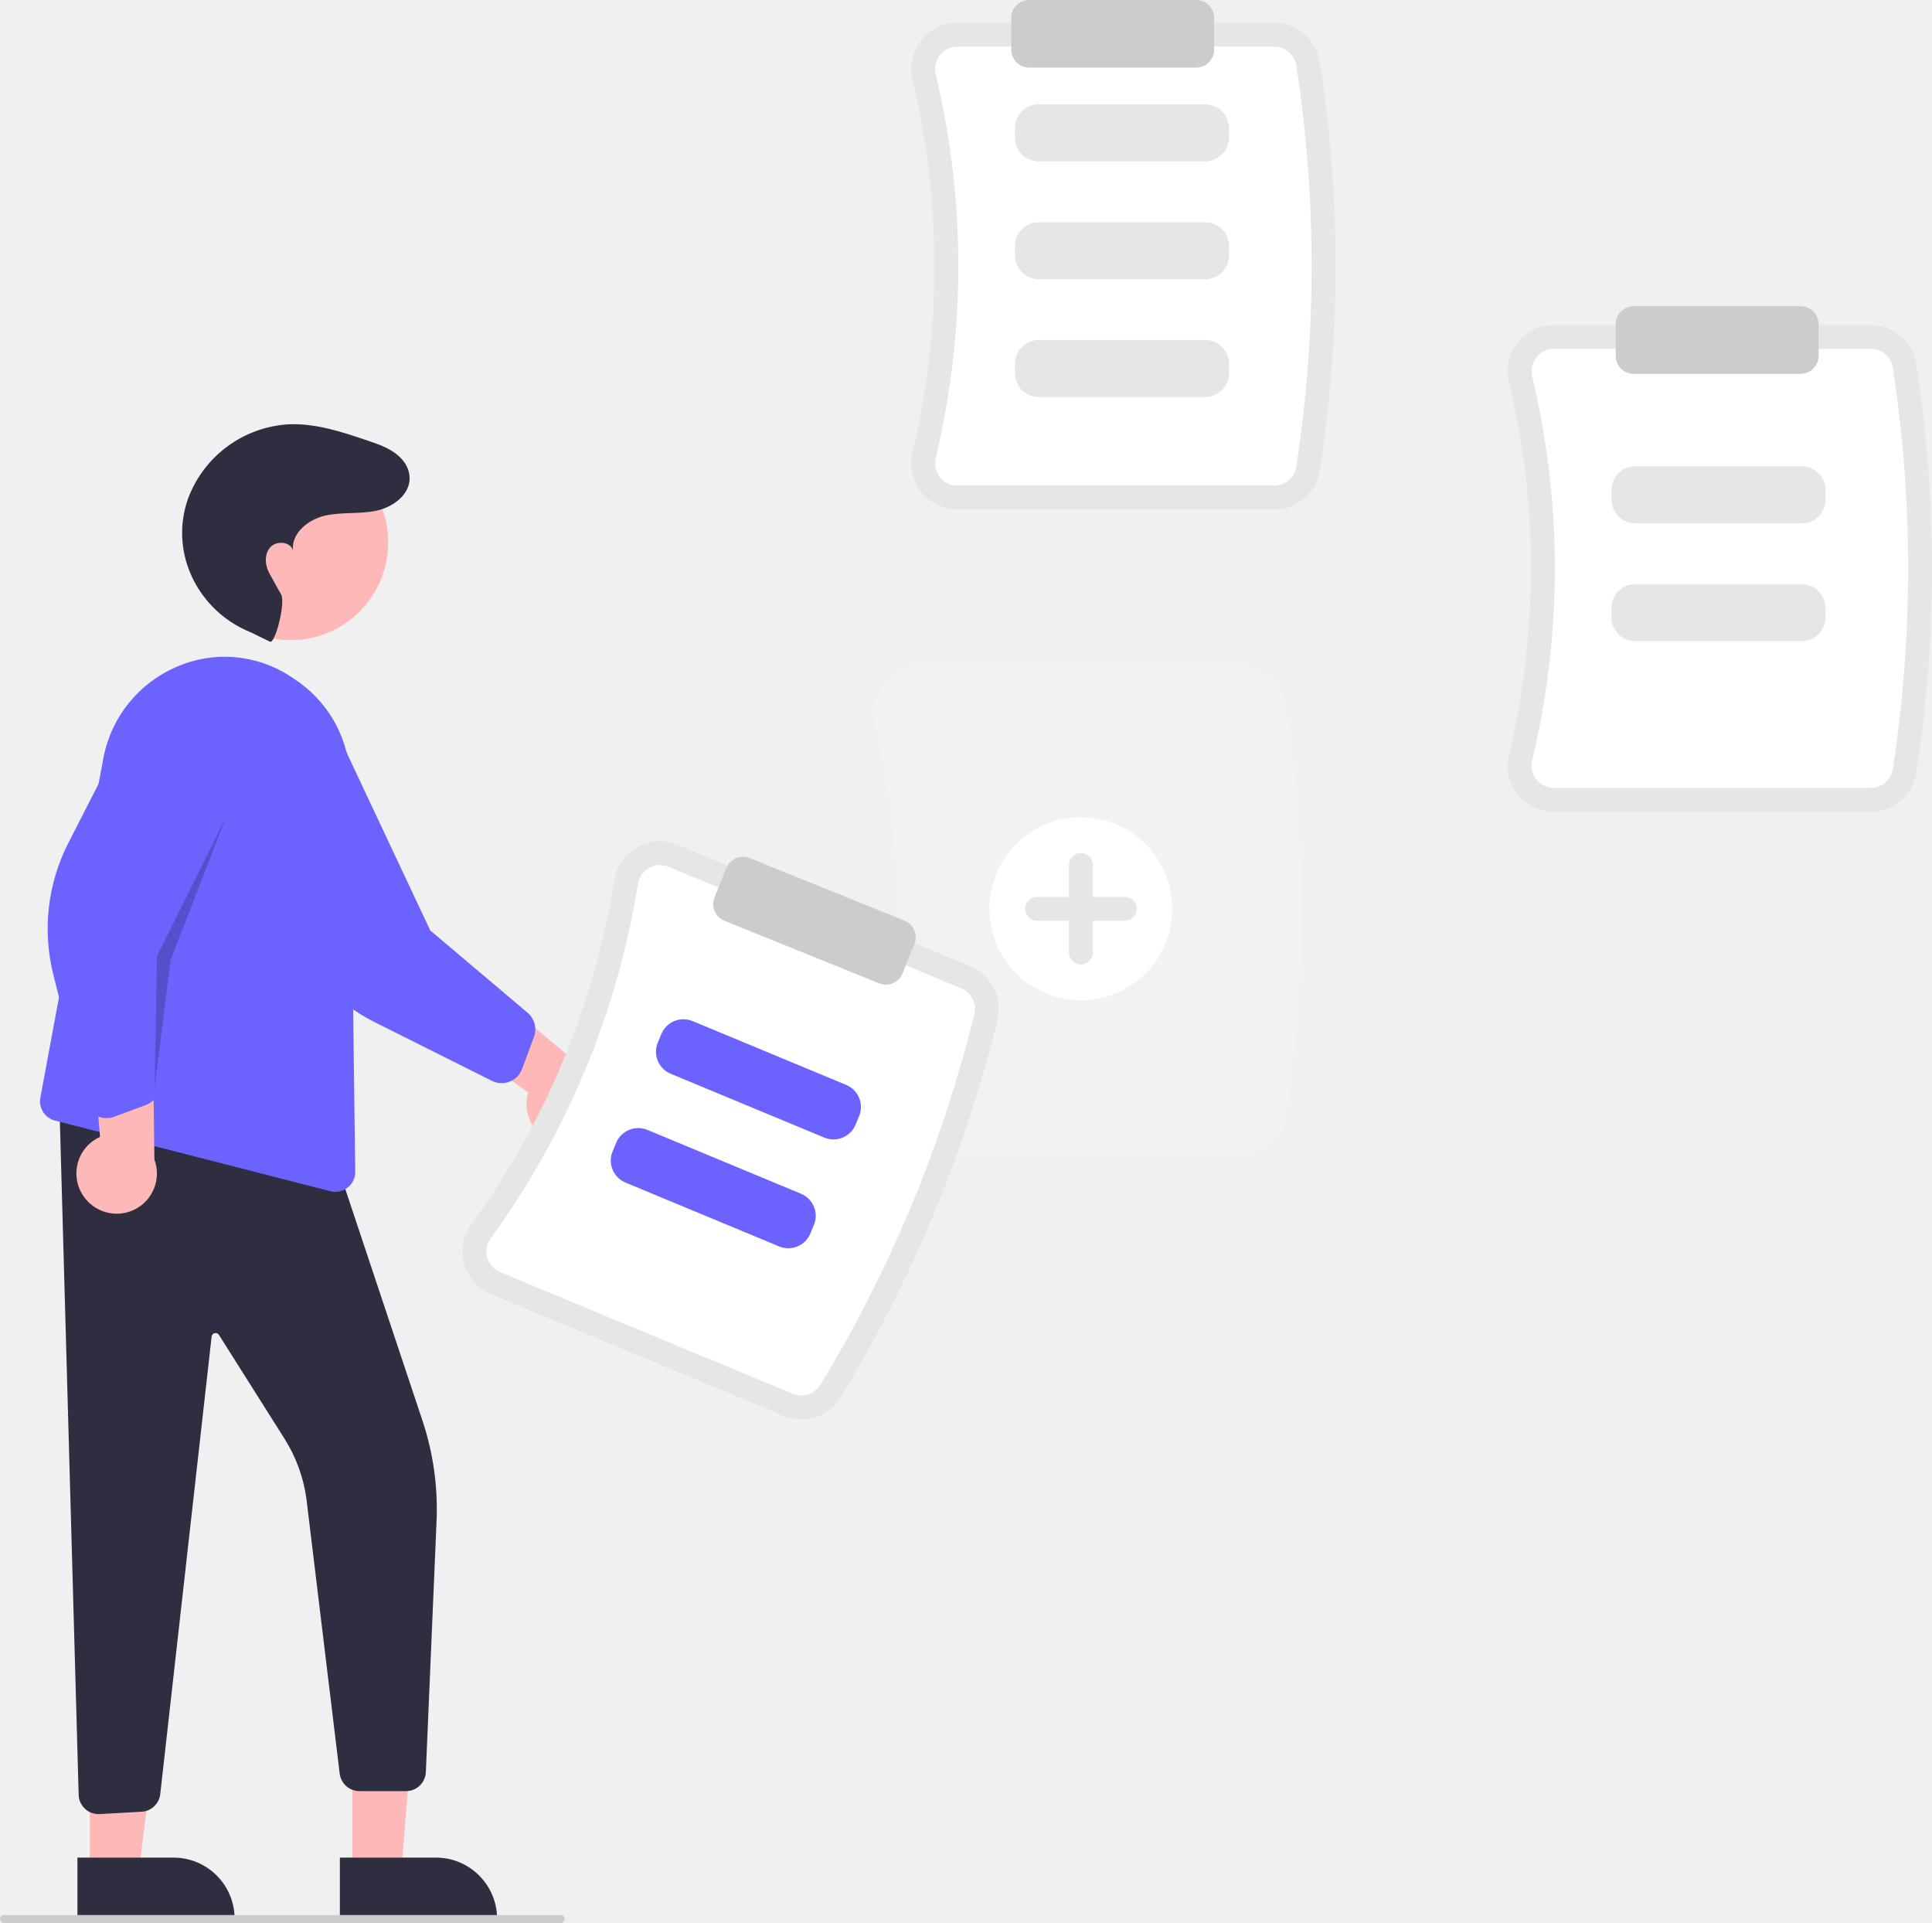
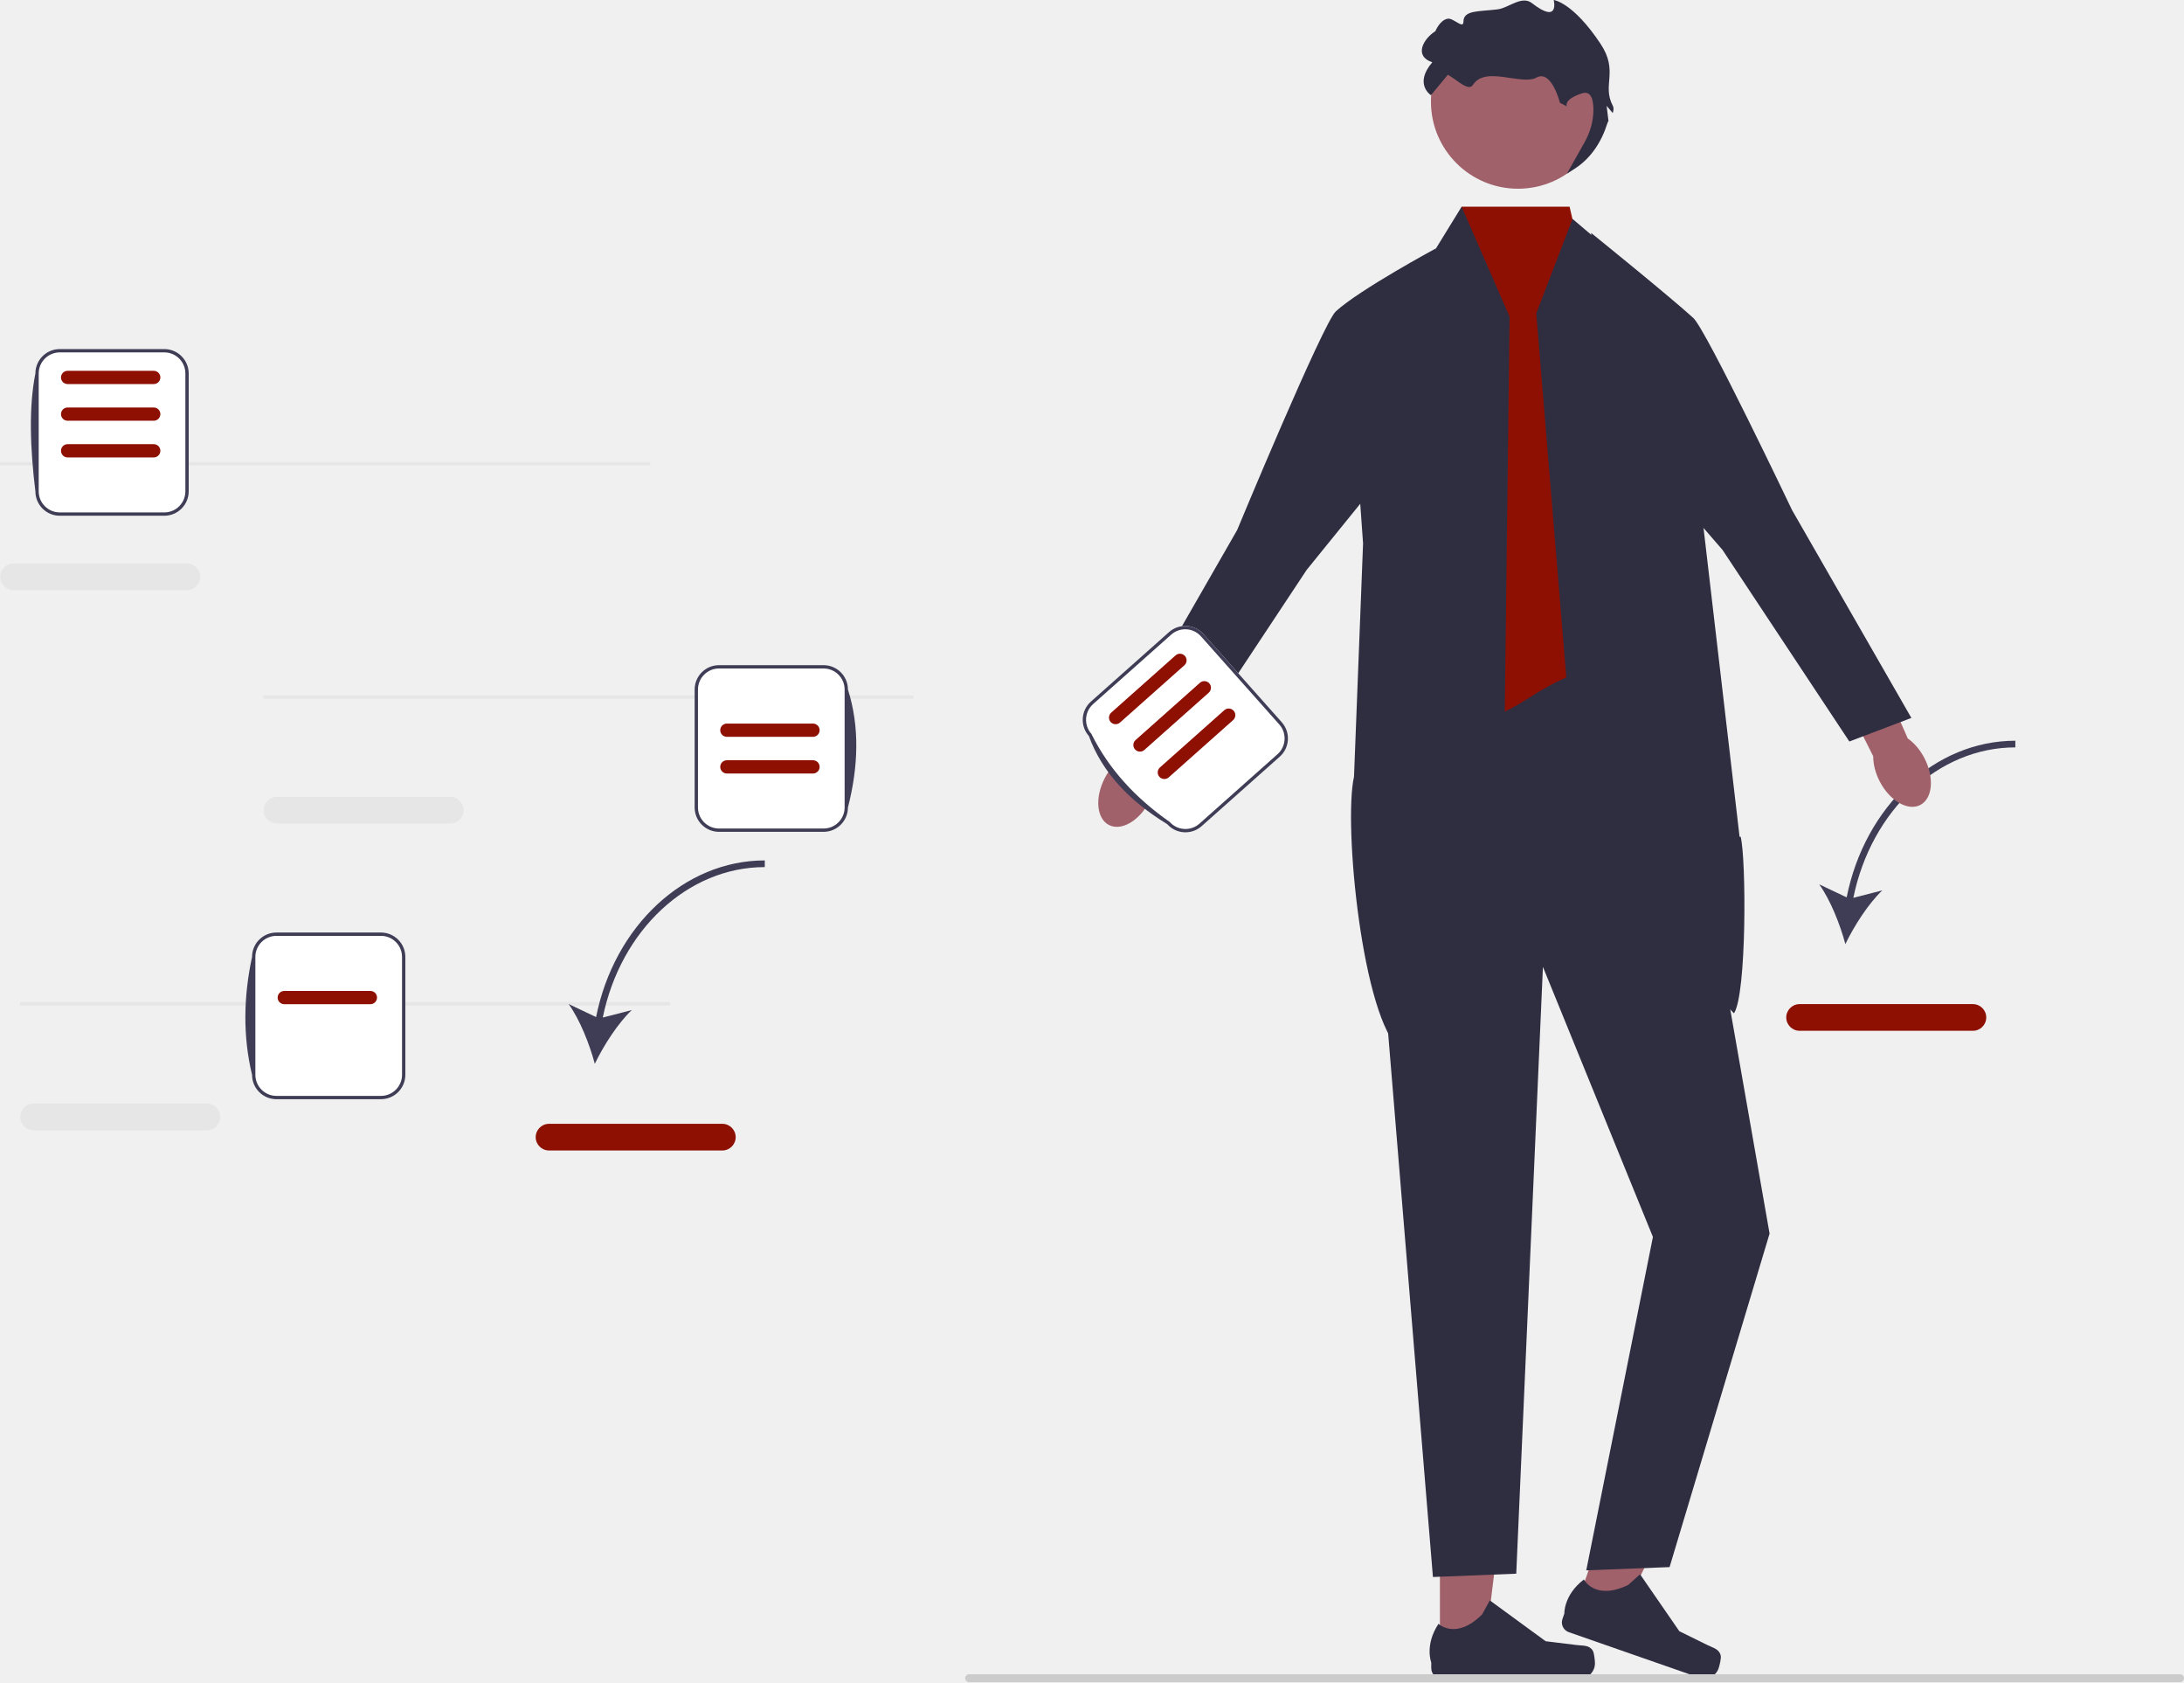
- <svg xmlns="http://www.w3.org/2000/svg" data-name="Layer 1" width="485.834" height="483.5" viewBox="0 0 485.834 483.5">
-   <path d="M677.542,336.347H597.8a11.478,11.478,0,0,1-9.066-4.394h0a11.622,11.622,0,0,1-2.177-9.968,201.631,201.631,0,0,0-0-93.647,11.624,11.624,0,0,1,2.177-9.967,11.478,11.478,0,0,1,9.066-4.394h79.741a11.623,11.623,0,0,1,11.439,9.755,337.961,337.961,0,0,1,0,102.858A11.623,11.623,0,0,1,677.542,336.347Z" transform="translate(-357.0831 -208.25)" fill="#e6e6e6" />
-   <path d="M597.8,219.978a5.513,5.513,0,0,0-4.354,2.108,5.659,5.659,0,0,0-1.054,4.854,207.656,207.656,0,0,1,0,96.445,5.656,5.656,0,0,0,1.053,4.853l0.0 0a5.511,5.511,0,0,0,4.354,2.109h79.741a5.582,5.582,0,0,0,5.509-4.667,331.985,331.985,0,0,0,0-101.035,5.582,5.582,0,0,0-5.509-4.667Z" transform="translate(-357.0831 -208.25)" fill="#fff" />
-   <path d="M660.141,248.829h-41.845a6.006,6.006,0,0,1-6-6v-2.345a6.006,6.006,0,0,1,6-6h41.845a6.006,6.006,0,0,1,6,6V242.829A6.006,6.006,0,0,1,660.141,248.829Z" transform="translate(-357.0831 -208.25)" fill="#e6e6e6" />
-   <path d="M660.141,278.454h-41.845a6.006,6.006,0,0,1-6-6V270.11a6.006,6.006,0,0,1,6-6h41.845a6.006,6.006,0,0,1,6,6v2.345A6.006,6.006,0,0,1,660.141,278.454Z" transform="translate(-357.0831 -208.25)" fill="#e6e6e6" />
-   <path d="M660.141,308.08h-41.845a6.006,6.006,0,0,1-6-6v-2.345a6.006,6.006,0,0,1,6-6h41.845a6.006,6.006,0,0,1,6,6v2.345A6.006,6.006,0,0,1,660.141,308.08Z" transform="translate(-357.0831 -208.25)" fill="#e6e6e6" />
-   <path d="M827.542,412.347H747.8a11.478,11.478,0,0,1-9.066-4.394h0a11.622,11.622,0,0,1-2.177-9.968,201.631,201.631,0,0,0-0-93.647,11.624,11.624,0,0,1,2.177-9.967,11.478,11.478,0,0,1,9.066-4.394h79.741a11.623,11.623,0,0,1,11.439,9.755,337.961,337.961,0,0,1,0,102.858A11.623,11.623,0,0,1,827.542,412.347Z" transform="translate(-357.0831 -208.25)" fill="#e6e6e6" />
-   <path d="M747.8,295.978a5.513,5.513,0,0,0-4.354,2.108,5.659,5.659,0,0,0-1.054,4.854,207.656,207.656,0,0,1,0,96.445,5.656,5.656,0,0,0,1.053,4.853l0.0 0a5.511,5.511,0,0,0,4.354,2.109h79.741a5.582,5.582,0,0,0,5.509-4.667,331.985,331.985,0,0,0,0-101.035,5.582,5.582,0,0,0-5.509-4.667Z" transform="translate(-357.0831 -208.25)" fill="#fff" />
-   <path d="M668.542,498.847H588.8a11.975,11.975,0,0,1-9.458-4.584,12.119,12.119,0,0,1-2.27-10.394,201.131,201.131,0,0,0-0-93.414,12.121,12.121,0,0,1,2.27-10.394,11.976,11.976,0,0,1,9.459-4.584h79.741a12.127,12.127,0,0,1,11.933,10.179,338.459,338.459,0,0,1,0,103.011A12.127,12.127,0,0,1,668.542,498.847Z" transform="translate(-357.0831 -208.25)" fill="#f2f2f2" />
-   <path d="M810.141,339.829h-41.845a6.006,6.006,0,0,1-6-6v-2.345a6.006,6.006,0,0,1,6-6h41.845a6.006,6.006,0,0,1,6,6V333.829A6.006,6.006,0,0,1,810.141,339.829Z" transform="translate(-357.0831 -208.25)" fill="#e6e6e6" />
-   <path d="M810.141,369.454h-41.845a6.006,6.006,0,0,1-6-6V361.11a6.006,6.006,0,0,1,6-6h41.845a6.006,6.006,0,0,1,6,6v2.345A6.006,6.006,0,0,1,810.141,369.454Z" transform="translate(-357.0831 -208.25)" fill="#e6e6e6" />
-   <circle cx="271.811" cy="228.5" r="23" fill="#fff" />
-   <path d="M639.894,433.75h-8v-8a3,3,0,0,0-6,0v8h-8a3,3,0,0,0,0,6h8v8a3,3,0,0,0,6,0v-8h8a3,3,0,0,0,0-6Z" transform="translate(-357.0831 -208.25)" fill="#e6e6e6" />
-   <path d="M657.894,225.25h-42a4.505,4.505,0,0,1-4.5-4.5v-8a4.505,4.505,0,0,1,4.5-4.5h42a4.505,4.505,0,0,1,4.5,4.5v8A4.505,4.505,0,0,1,657.894,225.25Z" transform="translate(-357.0831 -208.25)" fill="#ccc" />
-   <path d="M809.894,302.25h-42a4.505,4.505,0,0,1-4.5-4.5v-8a4.505,4.505,0,0,1,4.5-4.5h42a4.505,4.505,0,0,1,4.5,4.5v8A4.505,4.505,0,0,1,809.894,302.25Z" transform="translate(-357.0831 -208.25)" fill="#ccc" />
-   <polygon points="88.596 471.061 100.856 471.061 104.689 423.773 88.594 423.773 88.596 471.061" fill="#ffb8b8" />
-   <path d="M442.552,675.308l24.144-.001h.001a15.386,15.386,0,0,1,15.386,15.386v.5l-39.531.001Z" transform="translate(-357.0831 -208.25)" fill="#2f2e41" />
-   <polygon points="22.596 471.061 34.856 471.061 40.689 423.773 22.594 423.773 22.596 471.061" fill="#ffb8b8" />
-   <path d="M376.552,675.308l24.144-.001h.001a15.386,15.386,0,0,1,15.386,15.386v.5l-39.531.001Z" transform="translate(-357.0831 -208.25)" fill="#2f2e41" />
-   <path d="M381.854,664.373a4.981,4.981,0,0,1-3.375-1.318h0a4.961,4.961,0,0,1-1.616-3.537L371.947,483.304l69.811,17.452,21.54,64.618a70.461,70.461,0,0,1,3.545,25.824l-2.675,62.637a4.996,4.996,0,0,1-4.994,4.759h-11.709a5.023,5.023,0,0,1-4.955-4.33l-8.369-69.142a37.823,37.823,0,0,0-5.532-15.164l-16.469-26.076a1,1,0,0,0-1.838.41L397.378,659.38a4.993,4.993,0,0,1-4.687,4.396l-10.552.587C382.044,664.369,381.949,664.373,381.854,664.373Z" transform="translate(-357.0831 -208.25)" fill="#2f2e41" />
-   <circle cx="73.058" cy="136.406" r="24.561" fill="#ffb8b8" />
-   <path d="M441.424,507.922a5.076,5.076,0,0,1-1.253-.159H440.17l-69.264-17.76a4.998,4.998,0,0,1-3.663-5.815L383.15,398.497a31.214,31.214,0,0,1,18.25-22.54,30.113,30.113,0,0,1,28.266,2.075c.97.605,1.947,1.265,2.903,1.961a30.96,30.96,0,0,1,12.579,24.529l1.265,98.329a5.007,5.007,0,0,1-4.988,5.071Z" transform="translate(-357.0831 -208.25)" fill="#6c63ff" />
-   <path d="M378.032,508.93a10.056,10.056,0,0,1,4.214-14.832l-3.081-35.602,16.326,8.848.423,32.452a10.11,10.11,0,0,1-17.882,9.134Z" transform="translate(-357.0831 -208.25)" fill="#ffb8b8" />
-   <path d="M383.865,489.389a5.532,5.532,0,0,1-1.366-.173,5.496,5.496,0,0,1-3.972-3.986l-8.023-31.884a47.37,47.37,0,0,1,3.761-33.135l16.809-32.882a15.541,15.541,0,0,1,18.808-11.019,15.356,15.356,0,0,1,9.475,7.101,15.567,15.567,0,0,1,1.654,11.913l-23.927,53.506.284,32.036a5.519,5.519,0,0,1-3.584,5.205l-8.007,2.974A5.48,5.48,0,0,1,383.865,489.389Z" transform="translate(-357.0831 -208.25)" fill="#6c63ff" />
-   <path d="M498.401,495.835a10.056,10.056,0,0,1-8.493-12.87l-28.993-20.889,17.357-6.602,24.872,20.849a10.11,10.11,0,0,1-4.742,19.512Z" transform="translate(-357.0831 -208.25)" fill="#ffb8b8" />
-   <path d="M483.223,480.581a5.522,5.522,0,0,1-2.463-.582L451.361,465.282a47.381,47.381,0,0,1-22.661-24.465L414.743,406.626a15.544,15.544,0,0,1,3.918-21.444,15.352,15.352,0,0,1,11.59-2.543,15.57,15.57,0,0,1,10.081,6.512l24.945,53.04L489.743,462.873a5.518,5.518,0,0,1,1.607,6.112l-2.97,8.008a5.474,5.474,0,0,1-2.007,2.596,5.497,5.497,0,0,1-3.15.992Z" transform="translate(-357.0831 -208.25)" fill="#6c63ff" />
-   <path d="M424.983,369.593c1.305.571,3.977-9.827,2.78-11.907-1.78-3.093-1.675-3.071-2.857-5.117s-1.446-4.847.084-6.648,5.072-1.562,5.77.696c-.449-4.288,3.792-7.735,7.993-8.703s8.632-.367,12.857-1.229c4.902-1,10.003-5.11,8.047-10.501a7.593,7.593,0,0,0-1.481-2.434c-2.26-2.541-5.421-3.626-8.512-4.675-6.43-2.182-13.036-4.392-19.822-4.151A28.798,28.798,0,0,0,404.397,333.533a26.156,26.156,0,0,0-1.083,4.025c-2.329,12.524,4.944,24.878,16.756,29.647Z" transform="translate(-357.0831 -208.25)" fill="#2f2e41" />
-   <polygon points="38.9 273.343 39.457 240.414 56.9 205.343 42.9 241.343 38.9 273.343" opacity="0.2" />
-   <path d="M554.16,564.232,480.522,533.637a11.478,11.478,0,0,1-6.686-7.536h0a11.622,11.622,0,0,1,1.815-10.04,201.631,201.631,0,0,0,35.93-86.48,11.624,11.624,0,0,1,5.834-8.369,11.478,11.478,0,0,1,10.058-.579l73.638,30.596a11.623,11.623,0,0,1,6.821,13.398,337.961,337.961,0,0,1-39.465,94.986A11.623,11.623,0,0,1,554.16,564.232Z" transform="translate(-357.0831 -208.25)" fill="#e6e6e6" />
-   <path d="M525.171,426.174a5.513,5.513,0,0,0-4.83.276,5.659,5.659,0,0,0-2.835,4.078,207.656,207.656,0,0,1-37.004,89.064,5.656,5.656,0,0,0-.889,4.885l0.0.001a5.511,5.511,0,0,0,3.212,3.618l73.638,30.596a5.582,5.582,0,0,0,6.878-2.196,331.986,331.986,0,0,0,38.766-93.302,5.582,5.582,0,0,0-3.297-6.423Z" transform="translate(-357.0831 -208.25)" fill="#fff" />
-   <path d="M564.38,494.281l-38.642-16.055a6.006,6.006,0,0,1-3.239-7.843l.9-2.165a6.006,6.006,0,0,1,7.843-3.239l38.642,16.055a6.006,6.006,0,0,1,3.239,7.843l-.9,2.165A6.006,6.006,0,0,1,564.38,494.281Z" transform="translate(-357.0831 -208.25)" fill="#6c63ff" />
-   <path d="M553.013,521.64l-38.642-16.055a6.006,6.006,0,0,1-3.239-7.843l.9-2.165a6.006,6.006,0,0,1,7.843-3.239L558.517,508.394a6.006,6.006,0,0,1,3.239,7.843l-.9,2.165A6.006,6.006,0,0,1,553.013,521.64Z" transform="translate(-357.0831 -208.25)" fill="#6c63ff" />
-   <path d="M579.864,455.832a4.489,4.489,0,0,1-1.687-.331l-38.938-15.743a4.505,4.505,0,0,1-2.485-5.858l2.999-7.417a4.5,4.5,0,0,1,5.859-2.485l38.938,15.743a4.505,4.505,0,0,1,2.485,5.858l-2.999,7.417a4.511,4.511,0,0,1-4.171,2.815Z" transform="translate(-357.0831 -208.25)" fill="#ccc" />
-   <path d="M498.083,691.75h-140a1,1,0,1,1,0-2h140a1,1,0,0,1,0,2Z" transform="translate(-357.0831 -208.25)" fill="#ccc" />
+ <svg xmlns="http://www.w3.org/2000/svg" width="655.23" height="504.543" viewBox="0 0 655.23 504.543">
+   <g>
+     <polygon points="431.995 495.424 445.384 495.423 451.754 443.778 431.992 443.779 431.995 495.424" fill="#a0616a" />
+     <path d="M477.868,495.121h0c.417,.702,.637,2.968,.637,3.785h0c0,2.51-2.035,4.544-4.544,4.544h-41.465c-1.712,0-3.1-1.388-3.1-3.1v-1.726s-2.051-5.189,2.172-11.584c0,0,5.249,5.007,13.092-2.836l2.313-4.19,16.742,12.244,9.28,1.142c2.03,.25,3.83-.039,4.875,1.72h0v-0Z" fill="#2f2e41" />
+   </g>
+   <g>
+     <polygon points="472.831 481.801 485.474 486.208 508.491 439.539 489.831 433.034 472.831 481.801" fill="#a0616a" />
+     <path d="M516.247,496.617h0c.162,.8-.376,3.012-.645,3.783h0c-.826,2.37-3.417,3.621-5.787,2.795l-39.153-13.652c-1.617-.564-2.47-2.331-1.907-3.948l.568-1.63s-.229-5.575,5.864-10.223c0,0,3.308,6.456,13.295,1.633l3.563-3.195,11.777,17.073,8.386,4.134c1.835,.904,3.629,1.224,4.036,3.229l0,0,0-0Z" fill="#2f2e41" />
+   </g>
+   <path d="M56.081,177H4.081c-2.206,0-4-1.794-4-4s1.794-4,4-4H56.081c2.206,0,4,1.794,4,4s-1.794,4-4,4Z" fill="#e6e6e6" />
+   <rect y="138.571" width="195.081" height="1" fill="#e6e6e6" />
+   <path d="M135.081,247h-52c-2.206,0-4-1.794-4-4s1.794-4,4-4h52c2.206,0,4,1.794,4,4s-1.794,4-4,4Z" fill="#e6e6e6" />
+   <rect x="79" y="208.571" width="195.081" height="1" fill="#e6e6e6" />
+   <path d="M62.081,339H10.081c-2.206,0-4-1.794-4-4s1.794-4,4-4H62.081c2.206,0,4,1.794,4,4s-1.794,4-4,4Z" fill="#e6e6e6" />
+   <rect x="6" y="300.571" width="195.081" height="1" fill="#e6e6e6" />
+   <g>
+     <path d="M178.836,305.047l-8.23-3.899c3.376,4.711,6.284,12.068,7.841,17.922,2.637-5.453,6.887-12.126,11.094-16.112l-8.698,2.238c5.36-26.268,25.519-45.126,48.604-45.126v-2c-24.113,0-45.139,19.648-50.611,46.976Z" fill="#3f3d56" />
+     <path d="M216.715,345.071h-52c-2.206,0-4-1.794-4-4s1.794-4,4-4h52c2.206,0,4,1.794,4,4s-1.794,4-4,4Z" fill="#8e1003" />
+   </g>
+   <g>
+     <path d="M554.021,269.144l-8.23-3.899c3.376,4.711,6.284,12.068,7.841,17.922,2.637-5.453,6.887-12.126,11.094-16.112l-8.698,2.238c5.36-26.268,25.519-45.126,48.604-45.126v-2c-24.113,0-45.139,19.648-50.611,46.976Z" fill="#3f3d56" />
+     <path d="M591.9,309.168h-52c-2.206,0-4-1.794-4-4s1.794-4,4-4h52c2.206,0,4,1.794,4,4s-1.794,4-4,4Z" fill="#8e1003" />
+   </g>
+   <polygon points="496.898 193 407.898 206 429.898 473 454.898 472 462.898 290 495.898 371 475.898 471 500.898 470.024 530.898 370 510.898 256 496.898 193" fill="#2f2e41" />
+   <path d="M470.898,62h-32.394l-26.283,145.955s15.648,21.463,46.662,1.254,45.338-3.254,45.338-3.254l-33.323-143.955h0Z" fill="#8e1003" />
+   <path d="M420.221,314.955l30.677-55.955,2-164-14.394-33-8.606,14-26,16.102,5.04,70.91-1.789,46.059-.928,23.884c-3.241,14.314,2.521,72.855,14,82Z" fill="#2f2e41" />
+   <path d="M471.78,65.653l31.617,26.847,18.5,158.5,.323-.045c1.697,6.656,1.818,47.261-2.003,52.97l-45.82-46.425-13.5-163.5,10.883-28.347Z" fill="#2f2e41" />
+   <g>
+     <path d="M577.367,227.413c3.012,5.831,2.446,12.111-1.265,14.028-3.71,1.917-9.16-1.256-12.172-7.087-1.318-2.552-1.951-5.191-1.935-7.512l-12.453-24.866,11.794-5.595,11.024,25.107c1.902,1.33,3.688,3.373,5.006,5.925v0Z" fill="#a0616a" />
+     <path d="M477.355,69.861s23.439,18.924,30.671,25.522c3.843,3.506,29.615,57.608,29.615,57.608l35.797,62.342-18.607,7.068-38.063-57.482-32.871-37.919-6.542-57.139v-0Z" fill="#2f2e41" />
+   </g>
+   <g>
+     <path d="M331.428,233.413c-3.012,5.831-2.446,12.111,1.265,14.028s9.16-1.256,12.172-7.087c1.318-2.552,1.951-5.191,1.935-7.512l12.453-24.866-11.794-5.595-11.024,25.107c-1.902,1.33-3.688,3.373-5.006,5.925v0Z" fill="#a0616a" />
+     <path d="M430.792,74.503s-22.791,12.282-30.023,18.881c-3.843,3.506-29.615,65.608-29.615,65.608l-35.797,62.342,18.607,7.068,38.063-57.482,25.871-31.919,12.894-64.497-0-0Z" fill="#2f2e41" />
+   </g>
+   <circle cx="455.419" cy="30.491" r="26.115" fill="#a0616a" />
+   <path d="M466.134,0s1.868,7.472-6.538,.934c-3.065-2.384-6.985,1.454-10.274,1.868-5.731,.721-10.274,.175-10.274,3.736,0,2.276-3.023-1.188-4.67-.934-2.408,.371-3.736,3.736-3.736,3.736-3.647,2.321-6.538,7.472-.934,9.34-5.604,6.538-.409,9.87-.409,9.87l5.079-6.134c2.631,1.435,6.203,5.143,7.513,3.063,3.695-5.865,14.567,.25,19.072-2.214,4.536-2.481,7.039,7.556,7.039,7.556l2.078,1.081s-1.144-2.015,4.46-3.883c2.802-.934,3.502,1.868,3.502,4.904,0,3.433-.978,6.796-2.665,9.787l-5.297,9.391,2.326-1.483c4.896-3.122,8.094-8.088,9.823-13.631,.083-.267,.194-.509,.337-.716l-.554-4.516,1.828,2.146c.282-.804,.354-1.554,.04-2.146-3.367-6.336,1.868-10.274-3.736-18.68-8.306-12.459-14.01-13.076-14.01-13.076h0V0Z" fill="#2f2e41" />
+   <path d="M289.56,503.353c0,.66,.53,1.19,1.19,1.19h363.29c.66,0,1.19-.53,1.19-1.19,0-.66-.53-1.19-1.19-1.19H290.75c-.66,0-1.19,.53-1.19,1.19Z" fill="#ccc" />
+   <g>
+     <path d="M247.079,249.5h-31.362c-4.036,0-7.319-3.283-7.319-7.319v-35.362c0-4.036,3.283-7.319,7.319-7.319h31.362c4.036,0,7.319,3.283,7.319,7.319v35.362c0,4.036-3.283,7.319-7.319,7.319Z" fill="#fff" />
+     <path d="M247.079,249.5h-31.362c-4.036,0-7.319-3.283-7.319-7.319v-35.362c0-4.036,3.283-7.319,7.319-7.319h31.362c4.036,0,7.319,3.283,7.319,7.319,3.515,11.126,3.158,22.981,0,35.362,0,4.036-3.283,7.319-7.319,7.319Zm-31.362-49c-3.484,0-6.319,2.834-6.319,6.319v35.362c0,3.484,2.834,6.319,6.319,6.319h31.362c3.484,0,6.319-2.834,6.319-6.319v-35.362c0-3.484-2.834-6.319-6.319-6.319h-31.362Z" fill="#3f3d56" />
+     <path d="M243.91,221h-25.841c-1.096,0-1.988-.892-1.988-1.988s.892-1.988,1.988-1.988h25.841c1.096,0,1.988,.892,1.988,1.988s-.892,1.988-1.988,1.988Z" fill="#8e1003" />
+     <path d="M243.91,232h-25.841c-1.096,0-1.988-.892-1.988-1.988s.892-1.988,1.988-1.988h25.841c1.096,0,1.988,.892,1.988,1.988s-.892,1.988-1.988,1.988Z" fill="#8e1003" />
+   </g>
+   <g>
+     <path d="M49.295,154.693H17.933c-4.036,0-7.319-3.283-7.319-7.319v-35.362c0-4.036,3.283-7.319,7.319-7.319h31.362c4.036,0,7.319,3.283,7.319,7.319v35.362c0,4.036-3.283,7.319-7.319,7.319Z" fill="#fff" />
+     <path d="M49.295,154.693H17.933c-4.036,0-7.319-3.283-7.319-7.319-1.577-13.021-2.011-25.149,0-35.362,0-4.036,3.283-7.319,7.319-7.319h31.362c4.036,0,7.319,3.283,7.319,7.319v35.362c0,4.036-3.283,7.319-7.319,7.319Zm-31.362-49c-3.484,0-6.319,2.834-6.319,6.319v35.362c0,3.484,2.834,6.319,6.319,6.319h31.362c3.484,0,6.319-2.834,6.319-6.319v-35.362c0-3.484-2.834-6.319-6.319-6.319H17.933Z" fill="#3f3d56" />
+     <path d="M46.126,126.193H20.285c-1.096,0-1.988-.892-1.988-1.988s.892-1.988,1.988-1.988h25.841c1.096,0,1.988,.892,1.988,1.988s-.892,1.988-1.988,1.988Z" fill="#8e1003" />
+     <path d="M46.126,137.193H20.285c-1.096,0-1.988-.892-1.988-1.988s.892-1.988,1.988-1.988h25.841c1.096,0,1.988,.892,1.988,1.988s-.892,1.988-1.988,1.988Z" fill="#8e1003" />
+     <path d="M46.126,115.193H20.285c-1.096,0-1.988-.892-1.988-1.988s.892-1.988,1.988-1.988h25.841c1.096,0,1.988,.892,1.988,1.988s-.892,1.988-1.988,1.988Z" fill="#8e1003" />
+   </g>
+   <g>
+     <path d="M383.945,226.955l-23.437,20.84c-3.016,2.682-7.651,2.41-10.333-.606-9.742-7.737-17.733-16.457-23.498-26.426-2.682-3.016-2.41-7.651,.606-10.333l23.437-20.84c3.016-2.682,7.651-2.41,10.333,.606l23.498,26.426c2.682,3.016,2.41,7.651-.606,10.333v-0Z" fill="#fff" />
+     <path d="M383.945,226.955l-23.437,20.84c-3.016,2.682-7.651,2.41-10.333-.606-11.114-6.804-19.441-15.311-23.498-26.426-2.682-3.016-2.41-7.651,.606-10.333l23.437-20.84c3.016-2.682,7.651-2.41,10.333,.606l23.498,26.426c2.682,3.016,2.41,7.651-.606,10.333v-0Zm-55.997-15.777c-2.604,2.315-2.838,6.317-.523,8.921,5.198,10.544,13.212,19.233,23.498,26.426,2.315,2.604,6.317,2.838,8.921,.523l23.437-20.84c2.604-2.315,2.839-6.317,.523-8.921l-23.498-26.426c-2.315-2.604-6.317-2.839-8.921-.523l-23.437,20.84Z" fill="#3f3d56" />
+     <path d="M362.639,207.763l-19.311,17.171c-.819,.728-2.078,.654-2.806-.165s-.654-2.078,.165-2.806l19.311-17.171c.819-.728,2.078-.654,2.806,.165s.654,2.078-.165,2.806v-0Z" fill="#8e1003" />
+     <path d="M369.948,215.983l-19.311,17.171c-.819,.728-2.078,.654-2.806-.165s-.654-2.078,.165-2.806l19.311-17.171c.819-.728,2.078-.654,2.806,.165s.654,2.078-.165,2.806v-0Z" fill="#8e1003" />
+     <path d="M355.329,199.543l-19.311,17.171c-.819,.728-2.078,.654-2.806-.165s-.654-2.078,.165-2.806l19.311-17.171c.819-.728,2.078-.654,2.806,.165s.654,2.078-.165,2.806Z" fill="#8e1003" />
+   </g>
+   <g>
+     <path d="M114.295,329.693h-31.362c-4.036,0-7.319-3.283-7.319-7.319v-35.362c0-4.036,3.283-7.319,7.319-7.319h31.362c4.036,0,7.319,3.283,7.319,7.319v35.362c0,4.036-3.283,7.319-7.319,7.319Z" fill="#fff" />
+     <path d="M114.295,329.693h-31.362c-4.036,0-7.319-3.283-7.319-7.319-2.78-11.652-2.55-23.451,0-35.362,0-4.036,3.283-7.319,7.319-7.319h31.362c4.036,0,7.319,3.283,7.319,7.319v35.362c0,4.036-3.283,7.319-7.319,7.319Zm-31.362-49c-3.484,0-6.319,2.834-6.319,6.319v35.362c0,3.484,2.834,6.319,6.319,6.319h31.362c3.484,0,6.319-2.834,6.319-6.319v-35.362c0-3.484-2.834-6.319-6.319-6.319h-31.362Z" fill="#3f3d56" />
+     <path d="M111.126,301.193h-25.841c-1.096,0-1.988-.892-1.988-1.988s.892-1.988,1.988-1.988h25.841c1.096,0,1.988,.892,1.988,1.988s-.892,1.988-1.988,1.988Z" fill="#8e1003" />
+   </g>
</svg>
